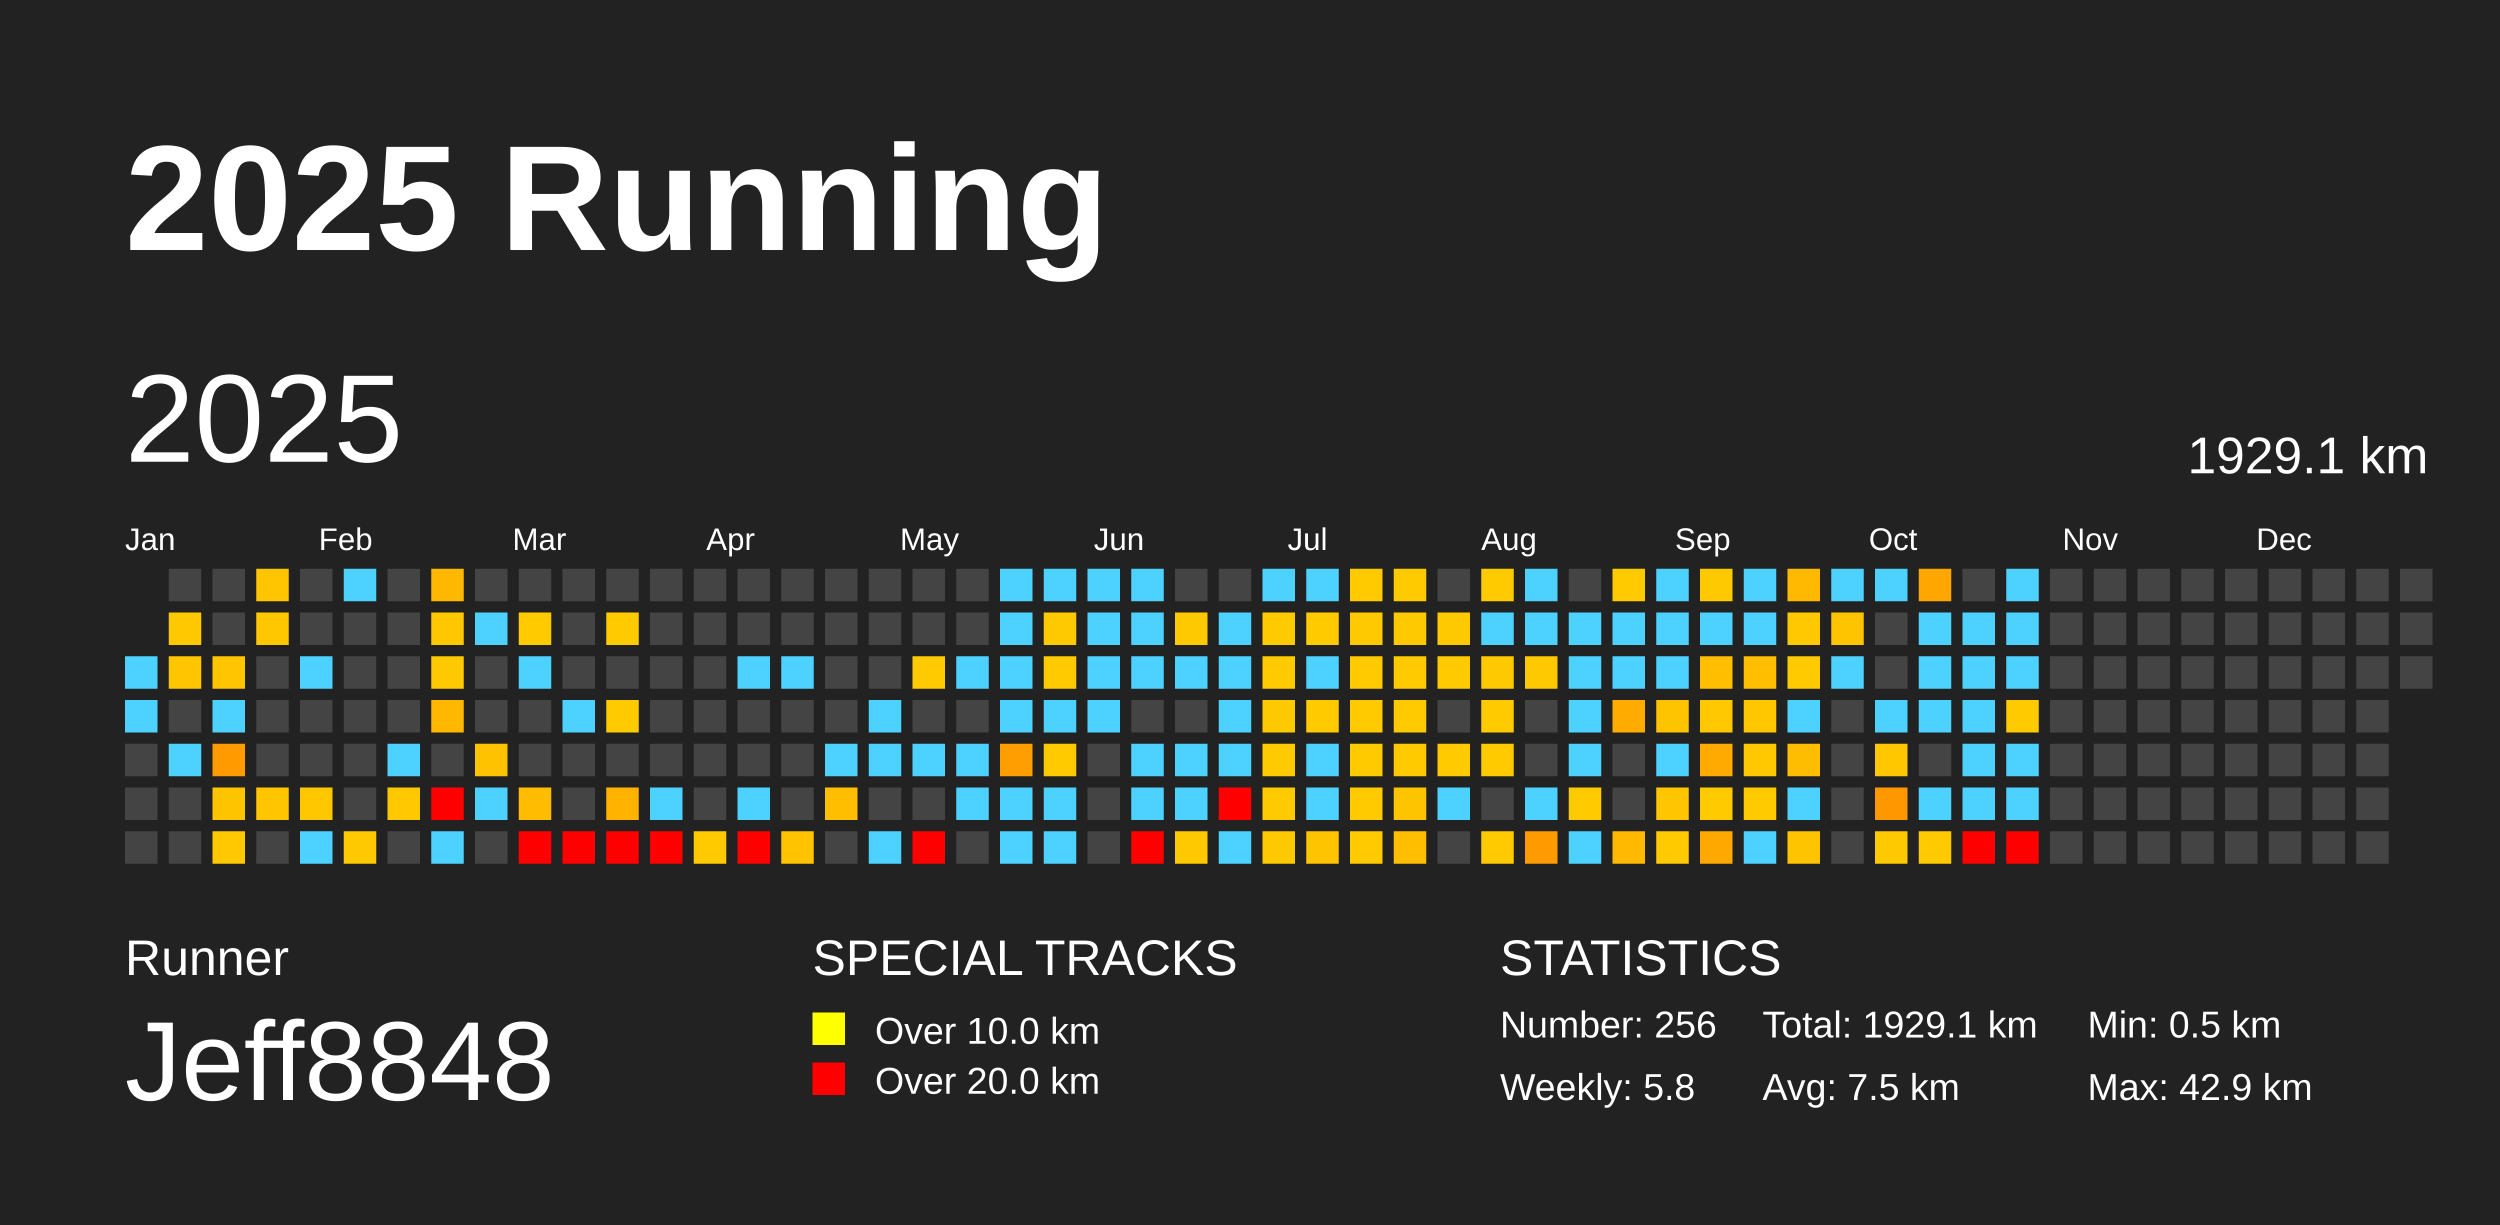
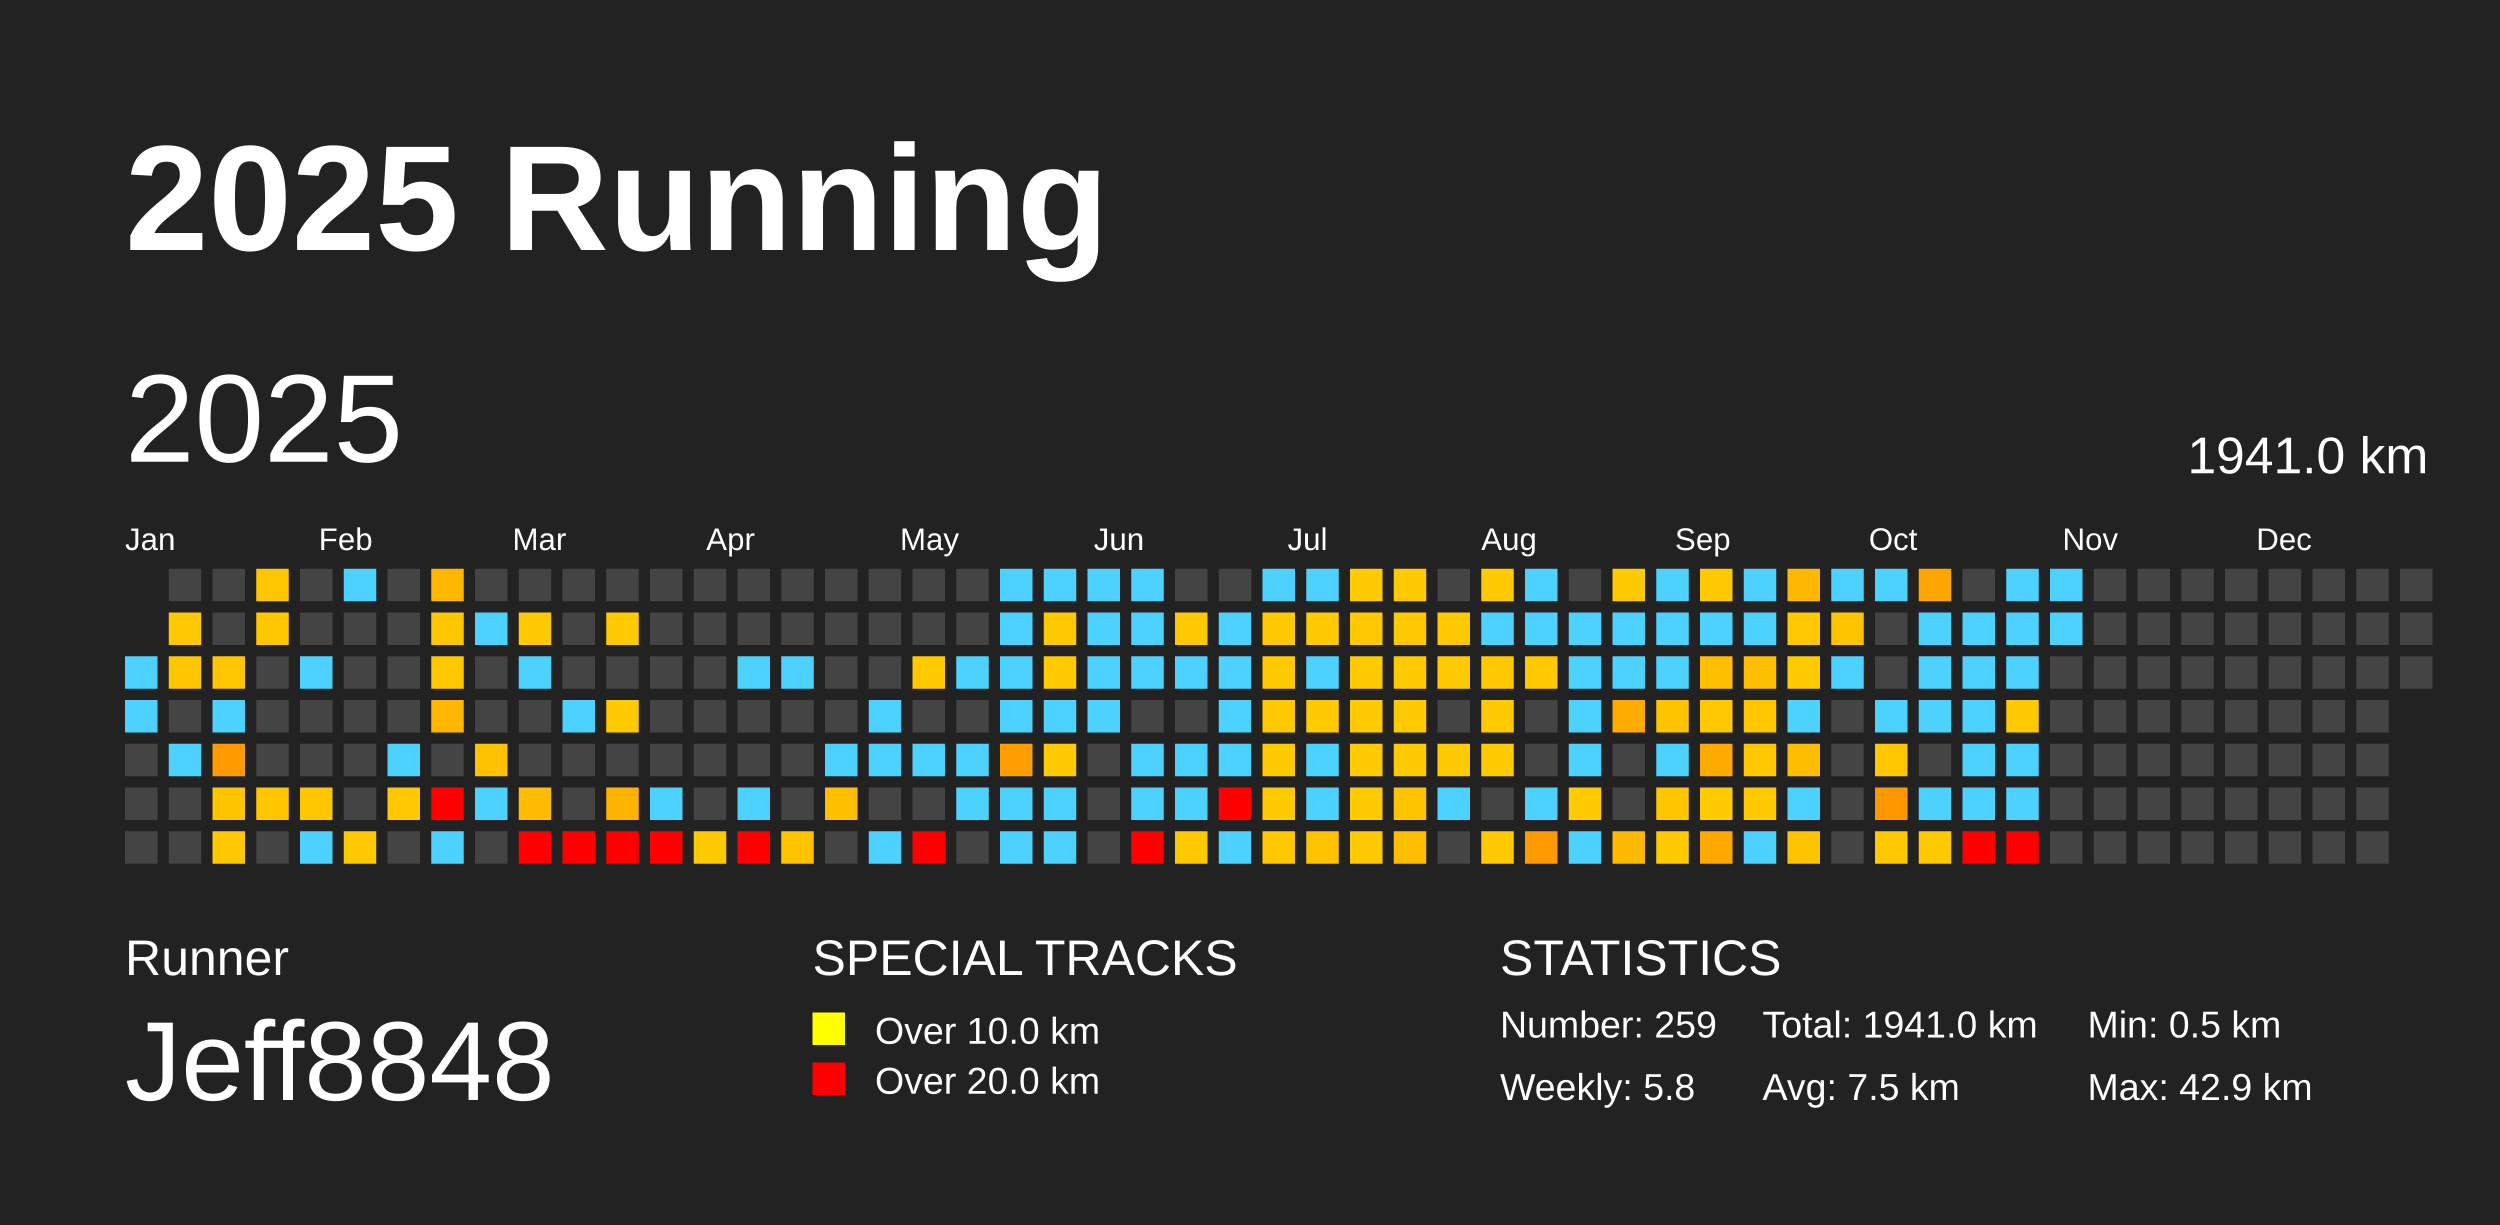
<svg xmlns="http://www.w3.org/2000/svg" baseProfile="full" height="98mm" version="1.1" viewBox="0,0,200,98" width="200mm">
  <defs />
  <rect fill="#222222" height="98" width="200" x="0" y="0" />
  <text fill="#FFFFFF" style="font-size:12px; font-family:Arial; font-weight:bold;" x="10" y="20">2025 Running</text>
  <text fill="#FFFFFF" style="font-size:4px; font-family:Arial" x="10" y="78">Runner</text>
  <text fill="#FFFFFF" style="font-size:9px; font-family:Arial" x="10" y="88">Jeff8848</text>
  <text fill="#FFFFFF" style="font-size:4px; font-family:Arial" x="65" y="78">SPECIAL TRACKS</text>
  <rect fill="yellow" height="2.6" width="2.6" x="65" y="81" />
  <text fill="#FFFFFF" style="font-size:3px; font-family:Arial" x="70" y="83.5">Over 10.0 km</text>
  <rect fill="red" height="2.6" width="2.6" x="65" y="85" />
  <text fill="#FFFFFF" style="font-size:3px; font-family:Arial" x="70" y="87.5">Over 20.0 km</text>
  <text fill="#FFFFFF" style="font-size:4px; font-family:Arial" x="120" y="78">STATISTICS</text>
-   <text fill="#FFFFFF" style="font-size:3px; font-family:Arial" x="120" y="83">Number: 256</text>
+   <text fill="#FFFFFF" style="font-size:3px; font-family:Arial" x="120" y="83">Number: 259</text>
  <text fill="#FFFFFF" style="font-size:3px; font-family:Arial" x="120" y="88">Weekly: 5.8</text>
-   <text fill="#FFFFFF" style="font-size:3px; font-family:Arial" x="141" y="83">Total: 1929.1 km</text>
+   <text fill="#FFFFFF" style="font-size:3px; font-family:Arial" x="141" y="83">Total: 1941.0 km</text>
  <text fill="#FFFFFF" style="font-size:3px; font-family:Arial" x="141" y="88">Avg: 7.5 km</text>
  <text fill="#FFFFFF" style="font-size:3px; font-family:Arial" x="167" y="83">Min: 0.5 km</text>
  <text fill="#FFFFFF" style="font-size:3px; font-family:Arial" x="167" y="88">Max: 42.9 km</text>
  <text dominant-baseline="hanging" fill="#FFFFFF" style="font-size:10.0px; font-family:Arial;" x="10" y="30">2025</text>
-   <text dominant-baseline="hanging" fill="#FFFFFF" style="font-size:4.125px; font-family:Arial;" x="175" y="35">1929.1 km</text>
+   <text dominant-baseline="hanging" fill="#FFFFFF" style="font-size:4.125px; font-family:Arial;" x="175" y="35">1941.0 km</text>
  <text fill="#FFFFFF" style="font-size:2.5px; font-family:Arial" x="10.0" y="44">Jan</text>
  <text fill="#FFFFFF" style="font-size:2.5px; font-family:Arial" x="25.5" y="44">Feb</text>
  <text fill="#FFFFFF" style="font-size:2.5px; font-family:Arial" x="41.0" y="44">Mar</text>
  <text fill="#FFFFFF" style="font-size:2.5px; font-family:Arial" x="56.5" y="44">Apr</text>
  <text fill="#FFFFFF" style="font-size:2.5px; font-family:Arial" x="72.0" y="44">May</text>
  <text fill="#FFFFFF" style="font-size:2.5px; font-family:Arial" x="87.5" y="44">Jun</text>
  <text fill="#FFFFFF" style="font-size:2.5px; font-family:Arial" x="103.0" y="44">Jul</text>
  <text fill="#FFFFFF" style="font-size:2.5px; font-family:Arial" x="118.5" y="44">Aug</text>
  <text fill="#FFFFFF" style="font-size:2.5px; font-family:Arial" x="134.0" y="44">Sep</text>
  <text fill="#FFFFFF" style="font-size:2.5px; font-family:Arial" x="149.5" y="44">Oct</text>
  <text fill="#FFFFFF" style="font-size:2.5px; font-family:Arial" x="165.0" y="44">Nov</text>
  <text fill="#FFFFFF" style="font-size:2.5px; font-family:Arial" x="180.5" y="44">Dec</text>
  <rect fill="#4dd2ff" height="2.6" width="2.6" x="10.0" y="52.5" />
  <rect fill="#4dd2ff" height="2.6" width="2.6" x="10.0" y="56.0" />
  <rect fill="#444444" height="2.6" width="2.6" x="10.0" y="59.5" />
  <rect fill="#444444" height="2.6" width="2.6" x="10.0" y="63.0" />
  <rect fill="#444444" height="2.6" width="2.6" x="10.0" y="66.5" />
  <rect fill="#444444" height="2.6" width="2.6" x="13.5" y="45.5" />
  <rect fill="#ffc800" height="2.6" width="2.6" x="13.5" y="49.0" />
  <rect fill="#ffc600" height="2.6" width="2.6" x="13.5" y="52.5" />
  <rect fill="#444444" height="2.6" width="2.6" x="13.5" y="56.0" />
  <rect fill="#4dd2ff" height="2.6" width="2.6" x="13.5" y="59.5" />
  <rect fill="#444444" height="2.6" width="2.6" x="13.5" y="63.0" />
  <rect fill="#444444" height="2.6" width="2.6" x="13.5" y="66.5" />
  <rect fill="#444444" height="2.6" width="2.6" x="17.0" y="45.5" />
  <rect fill="#444444" height="2.6" width="2.6" x="17.0" y="49.0" />
  <rect fill="#ffc500" height="2.6" width="2.6" x="17.0" y="52.5" />
  <rect fill="#4dd2ff" height="2.6" width="2.6" x="17.0" y="56.0" />
  <rect fill="#ff9a00" height="2.6" width="2.6" x="17.0" y="59.5" />
  <rect fill="#ffc400" height="2.6" width="2.6" x="17.0" y="63.0" />
  <rect fill="#ffc800" height="2.6" width="2.6" x="17.0" y="66.5" />
  <rect fill="#ffc500" height="2.6" width="2.6" x="20.5" y="45.5" />
  <rect fill="#ffc700" height="2.6" width="2.6" x="20.5" y="49.0" />
  <rect fill="#444444" height="2.6" width="2.6" x="20.5" y="52.5" />
  <rect fill="#444444" height="2.6" width="2.6" x="20.5" y="56.0" />
  <rect fill="#444444" height="2.6" width="2.6" x="20.5" y="59.5" />
  <rect fill="#ffc600" height="2.6" width="2.6" x="20.5" y="63.0" />
  <rect fill="#444444" height="2.6" width="2.6" x="20.5" y="66.5" />
  <rect fill="#444444" height="2.6" width="2.6" x="24.0" y="45.5" />
  <rect fill="#444444" height="2.6" width="2.6" x="24.0" y="49.0" />
  <rect fill="#4dd2ff" height="2.6" width="2.6" x="24.0" y="52.5" />
  <rect fill="#444444" height="2.6" width="2.6" x="24.0" y="56.0" />
  <rect fill="#444444" height="2.6" width="2.6" x="24.0" y="59.5" />
  <rect fill="#ffc700" height="2.6" width="2.6" x="24.0" y="63.0" />
  <rect fill="#4dd2ff" height="2.6" width="2.6" x="24.0" y="66.5" />
  <rect fill="#4dd2ff" height="2.6" width="2.6" x="27.5" y="45.5" />
  <rect fill="#444444" height="2.6" width="2.6" x="27.5" y="49.0" />
  <rect fill="#444444" height="2.6" width="2.6" x="27.5" y="52.5" />
  <rect fill="#444444" height="2.6" width="2.6" x="27.5" y="56.0" />
  <rect fill="#444444" height="2.6" width="2.6" x="27.5" y="59.5" />
  <rect fill="#444444" height="2.6" width="2.6" x="27.5" y="63.0" />
  <rect fill="#ffc900" height="2.6" width="2.6" x="27.5" y="66.5" />
  <rect fill="#444444" height="2.6" width="2.6" x="31.0" y="45.5" />
  <rect fill="#444444" height="2.6" width="2.6" x="31.0" y="49.0" />
  <rect fill="#444444" height="2.6" width="2.6" x="31.0" y="52.5" />
  <rect fill="#444444" height="2.6" width="2.6" x="31.0" y="56.0" />
  <rect fill="#4dd2ff" height="2.6" width="2.6" x="31.0" y="59.5" />
  <rect fill="#ffc800" height="2.6" width="2.6" x="31.0" y="63.0" />
  <rect fill="#444444" height="2.6" width="2.6" x="31.0" y="66.5" />
  <rect fill="#ffb700" height="2.6" width="2.6" x="34.5" y="45.5" />
  <rect fill="#ffc700" height="2.6" width="2.6" x="34.5" y="49.0" />
  <rect fill="#ffc900" height="2.6" width="2.6" x="34.5" y="52.5" />
  <rect fill="#ffb700" height="2.6" width="2.6" x="34.5" y="56.0" />
  <rect fill="#444444" height="2.6" width="2.6" x="34.5" y="59.5" />
  <rect fill="red" height="2.6" width="2.6" x="34.5" y="63.0" />
  <rect fill="#4dd2ff" height="2.6" width="2.6" x="34.5" y="66.5" />
  <rect fill="#444444" height="2.6" width="2.6" x="38.0" y="45.5" />
  <rect fill="#4dd2ff" height="2.6" width="2.6" x="38.0" y="49.0" />
  <rect fill="#444444" height="2.6" width="2.6" x="38.0" y="52.5" />
  <rect fill="#444444" height="2.6" width="2.6" x="38.0" y="56.0" />
  <rect fill="#ffc200" height="2.6" width="2.6" x="38.0" y="59.5" />
  <rect fill="#4dd2ff" height="2.6" width="2.6" x="38.0" y="63.0" />
  <rect fill="#444444" height="2.6" width="2.6" x="38.0" y="66.5" />
  <rect fill="#444444" height="2.6" width="2.6" x="41.5" y="45.5" />
  <rect fill="#ffca00" height="2.6" width="2.6" x="41.5" y="49.0" />
  <rect fill="#4dd2ff" height="2.6" width="2.6" x="41.5" y="52.5" />
  <rect fill="#444444" height="2.6" width="2.6" x="41.5" y="56.0" />
  <rect fill="#444444" height="2.6" width="2.6" x="41.5" y="59.5" />
  <rect fill="#ffbc00" height="2.6" width="2.6" x="41.5" y="63.0" />
  <rect fill="red" height="2.6" width="2.6" x="41.5" y="66.5" />
  <rect fill="#444444" height="2.6" width="2.6" x="45.0" y="45.5" />
  <rect fill="#444444" height="2.6" width="2.6" x="45.0" y="49.0" />
  <rect fill="#444444" height="2.6" width="2.6" x="45.0" y="52.5" />
  <rect fill="#4dd2ff" height="2.6" width="2.6" x="45.0" y="56.0" />
  <rect fill="#444444" height="2.6" width="2.6" x="45.0" y="59.5" />
  <rect fill="#444444" height="2.6" width="2.6" x="45.0" y="63.0" />
  <rect fill="red" height="2.6" width="2.6" x="45.0" y="66.5" />
  <rect fill="#444444" height="2.6" width="2.6" x="48.5" y="45.5" />
  <rect fill="#ffca00" height="2.6" width="2.6" x="48.5" y="49.0" />
  <rect fill="#444444" height="2.6" width="2.6" x="48.5" y="52.5" />
  <rect fill="#ffca00" height="2.6" width="2.6" x="48.5" y="56.0" />
  <rect fill="#444444" height="2.6" width="2.6" x="48.5" y="59.5" />
  <rect fill="#ffb200" height="2.6" width="2.6" x="48.5" y="63.0" />
  <rect fill="red" height="2.6" width="2.6" x="48.5" y="66.5" />
  <rect fill="#444444" height="2.6" width="2.6" x="52.0" y="45.5" />
  <rect fill="#444444" height="2.6" width="2.6" x="52.0" y="49.0" />
  <rect fill="#444444" height="2.6" width="2.6" x="52.0" y="52.5" />
  <rect fill="#444444" height="2.6" width="2.6" x="52.0" y="56.0" />
  <rect fill="#444444" height="2.6" width="2.6" x="52.0" y="59.5" />
  <rect fill="#4dd2ff" height="2.6" width="2.6" x="52.0" y="63.0" />
  <rect fill="red" height="2.6" width="2.6" x="52.0" y="66.5" />
  <rect fill="#444444" height="2.6" width="2.6" x="55.5" y="45.5" />
  <rect fill="#444444" height="2.6" width="2.6" x="55.5" y="49.0" />
  <rect fill="#444444" height="2.6" width="2.6" x="55.5" y="52.5" />
  <rect fill="#444444" height="2.6" width="2.6" x="55.5" y="56.0" />
  <rect fill="#444444" height="2.6" width="2.6" x="55.5" y="59.5" />
  <rect fill="#444444" height="2.6" width="2.6" x="55.5" y="63.0" />
  <rect fill="#ffca00" height="2.6" width="2.6" x="55.5" y="66.5" />
  <rect fill="#444444" height="2.6" width="2.6" x="59.0" y="45.5" />
  <rect fill="#444444" height="2.6" width="2.6" x="59.0" y="49.0" />
  <rect fill="#4dd2ff" height="2.6" width="2.6" x="59.0" y="52.5" />
  <rect fill="#444444" height="2.6" width="2.6" x="59.0" y="56.0" />
  <rect fill="#444444" height="2.6" width="2.6" x="59.0" y="59.5" />
  <rect fill="#4dd2ff" height="2.6" width="2.6" x="59.0" y="63.0" />
  <rect fill="red" height="2.6" width="2.6" x="59.0" y="66.5" />
  <rect fill="#444444" height="2.6" width="2.6" x="62.5" y="45.5" />
  <rect fill="#444444" height="2.6" width="2.6" x="62.5" y="49.0" />
  <rect fill="#4dd2ff" height="2.6" width="2.6" x="62.5" y="52.5" />
  <rect fill="#444444" height="2.6" width="2.6" x="62.5" y="56.0" />
  <rect fill="#444444" height="2.6" width="2.6" x="62.5" y="59.5" />
  <rect fill="#444444" height="2.6" width="2.6" x="62.5" y="63.0" />
  <rect fill="#ffc300" height="2.6" width="2.6" x="62.5" y="66.5" />
  <rect fill="#444444" height="2.6" width="2.6" x="66.0" y="45.5" />
  <rect fill="#444444" height="2.6" width="2.6" x="66.0" y="49.0" />
  <rect fill="#444444" height="2.6" width="2.6" x="66.0" y="52.5" />
  <rect fill="#444444" height="2.6" width="2.6" x="66.0" y="56.0" />
  <rect fill="#4dd2ff" height="2.6" width="2.6" x="66.0" y="59.5" />
  <rect fill="#ffbf00" height="2.6" width="2.6" x="66.0" y="63.0" />
  <rect fill="#444444" height="2.6" width="2.6" x="66.0" y="66.5" />
  <rect fill="#444444" height="2.6" width="2.6" x="69.5" y="45.5" />
  <rect fill="#444444" height="2.6" width="2.6" x="69.5" y="49.0" />
  <rect fill="#444444" height="2.6" width="2.6" x="69.5" y="52.5" />
  <rect fill="#4dd2ff" height="2.6" width="2.6" x="69.5" y="56.0" />
  <rect fill="#4dd2ff" height="2.6" width="2.6" x="69.5" y="59.5" />
  <rect fill="#444444" height="2.6" width="2.6" x="69.5" y="63.0" />
  <rect fill="#4dd2ff" height="2.6" width="2.6" x="69.5" y="66.5" />
  <rect fill="#444444" height="2.6" width="2.6" x="73.0" y="45.5" />
  <rect fill="#444444" height="2.6" width="2.6" x="73.0" y="49.0" />
  <rect fill="#ffca00" height="2.6" width="2.6" x="73.0" y="52.5" />
  <rect fill="#444444" height="2.6" width="2.6" x="73.0" y="56.0" />
  <rect fill="#4dd2ff" height="2.6" width="2.6" x="73.0" y="59.5" />
  <rect fill="#444444" height="2.6" width="2.6" x="73.0" y="63.0" />
  <rect fill="red" height="2.6" width="2.6" x="73.0" y="66.5" />
  <rect fill="#444444" height="2.6" width="2.6" x="76.5" y="45.5" />
  <rect fill="#444444" height="2.6" width="2.6" x="76.5" y="49.0" />
  <rect fill="#4dd2ff" height="2.6" width="2.6" x="76.5" y="52.5" />
  <rect fill="#444444" height="2.6" width="2.6" x="76.5" y="56.0" />
  <rect fill="#4dd2ff" height="2.6" width="2.6" x="76.5" y="59.5" />
  <rect fill="#4dd2ff" height="2.6" width="2.6" x="76.5" y="63.0" />
  <rect fill="#444444" height="2.6" width="2.6" x="76.5" y="66.5" />
  <rect fill="#4dd2ff" height="2.6" width="2.6" x="80.0" y="45.5" />
  <rect fill="#4dd2ff" height="2.6" width="2.6" x="80.0" y="49.0" />
  <rect fill="#4dd2ff" height="2.6" width="2.6" x="80.0" y="52.5" />
  <rect fill="#4dd2ff" height="2.6" width="2.6" x="80.0" y="56.0" />
  <rect fill="#ff9e00" height="2.6" width="2.6" x="80.0" y="59.5" />
  <rect fill="#4dd2ff" height="2.6" width="2.6" x="80.0" y="63.0" />
  <rect fill="#4dd2ff" height="2.6" width="2.6" x="80.0" y="66.5" />
  <rect fill="#4dd2ff" height="2.6" width="2.6" x="83.5" y="45.5" />
  <rect fill="#ffc900" height="2.6" width="2.6" x="83.5" y="49.0" />
  <rect fill="#ffca00" height="2.6" width="2.6" x="83.5" y="52.5" />
  <rect fill="#4dd2ff" height="2.6" width="2.6" x="83.5" y="56.0" />
  <rect fill="#ffca00" height="2.6" width="2.6" x="83.5" y="59.5" />
  <rect fill="#4dd2ff" height="2.6" width="2.6" x="83.5" y="63.0" />
  <rect fill="#4dd2ff" height="2.6" width="2.6" x="83.5" y="66.5" />
  <rect fill="#4dd2ff" height="2.6" width="2.6" x="87.0" y="45.5" />
  <rect fill="#4dd2ff" height="2.6" width="2.6" x="87.0" y="49.0" />
  <rect fill="#4dd2ff" height="2.6" width="2.6" x="87.0" y="52.5" />
  <rect fill="#4dd2ff" height="2.6" width="2.6" x="87.0" y="56.0" />
  <rect fill="#444444" height="2.6" width="2.6" x="87.0" y="59.5" />
  <rect fill="#444444" height="2.6" width="2.6" x="87.0" y="63.0" />
  <rect fill="#444444" height="2.6" width="2.6" x="87.0" y="66.5" />
  <rect fill="#4dd2ff" height="2.6" width="2.6" x="90.5" y="45.5" />
  <rect fill="#4dd2ff" height="2.6" width="2.6" x="90.5" y="49.0" />
  <rect fill="#4dd2ff" height="2.6" width="2.6" x="90.5" y="52.5" />
  <rect fill="#444444" height="2.6" width="2.6" x="90.5" y="56.0" />
  <rect fill="#4dd2ff" height="2.6" width="2.6" x="90.5" y="59.5" />
  <rect fill="#4dd2ff" height="2.6" width="2.6" x="90.5" y="63.0" />
  <rect fill="red" height="2.6" width="2.6" x="90.5" y="66.5" />
  <rect fill="#444444" height="2.6" width="2.6" x="94.0" y="45.5" />
  <rect fill="#ffc900" height="2.6" width="2.6" x="94.0" y="49.0" />
  <rect fill="#4dd2ff" height="2.6" width="2.6" x="94.0" y="52.5" />
  <rect fill="#444444" height="2.6" width="2.6" x="94.0" y="56.0" />
  <rect fill="#4dd2ff" height="2.6" width="2.6" x="94.0" y="59.5" />
  <rect fill="#4dd2ff" height="2.6" width="2.6" x="94.0" y="63.0" />
  <rect fill="#ffc900" height="2.6" width="2.6" x="94.0" y="66.5" />
  <rect fill="#444444" height="2.6" width="2.6" x="97.5" y="45.5" />
  <rect fill="#4dd2ff" height="2.6" width="2.6" x="97.5" y="49.0" />
  <rect fill="#4dd2ff" height="2.6" width="2.6" x="97.5" y="52.5" />
  <rect fill="#4dd2ff" height="2.6" width="2.6" x="97.5" y="56.0" />
  <rect fill="#4dd2ff" height="2.6" width="2.6" x="97.5" y="59.5" />
  <rect fill="red" height="2.6" width="2.6" x="97.5" y="63.0" />
  <rect fill="#4dd2ff" height="2.6" width="2.6" x="97.5" y="66.5" />
  <rect fill="#4dd2ff" height="2.6" width="2.6" x="101.0" y="45.5" />
  <rect fill="#ffcb00" height="2.6" width="2.6" x="101.0" y="49.0" />
  <rect fill="#ffca00" height="2.6" width="2.6" x="101.0" y="52.5" />
  <rect fill="#ffc900" height="2.6" width="2.6" x="101.0" y="56.0" />
  <rect fill="#ffca00" height="2.6" width="2.6" x="101.0" y="59.5" />
  <rect fill="#ffca00" height="2.6" width="2.6" x="101.0" y="63.0" />
  <rect fill="#ffc900" height="2.6" width="2.6" x="101.0" y="66.5" />
  <rect fill="#4dd2ff" height="2.6" width="2.6" x="104.5" y="45.5" />
  <rect fill="#ffca00" height="2.6" width="2.6" x="104.5" y="49.0" />
  <rect fill="#4dd2ff" height="2.6" width="2.6" x="104.5" y="52.5" />
  <rect fill="#ffca00" height="2.6" width="2.6" x="104.5" y="56.0" />
  <rect fill="#4dd2ff" height="2.6" width="2.6" x="104.5" y="59.5" />
  <rect fill="#4dd2ff" height="2.6" width="2.6" x="104.5" y="63.0" />
  <rect fill="#ffc400" height="2.6" width="2.6" x="104.5" y="66.5" />
  <rect fill="#ffca00" height="2.6" width="2.6" x="108.0" y="45.5" />
  <rect fill="#ffc900" height="2.6" width="2.6" x="108.0" y="49.0" />
  <rect fill="#ffca00" height="2.6" width="2.6" x="108.0" y="52.5" />
  <rect fill="#ffca00" height="2.6" width="2.6" x="108.0" y="56.0" />
  <rect fill="#ffca00" height="2.6" width="2.6" x="108.0" y="59.5" />
  <rect fill="#ffca00" height="2.6" width="2.6" x="108.0" y="63.0" />
  <rect fill="#ffca00" height="2.6" width="2.6" x="108.0" y="66.5" />
  <rect fill="#ffca00" height="2.6" width="2.6" x="111.5" y="45.5" />
  <rect fill="#ffc900" height="2.6" width="2.6" x="111.5" y="49.0" />
  <rect fill="#ffca00" height="2.6" width="2.6" x="111.5" y="52.5" />
  <rect fill="#ffca00" height="2.6" width="2.6" x="111.5" y="56.0" />
  <rect fill="#ffca00" height="2.6" width="2.6" x="111.5" y="59.5" />
  <rect fill="#ffc400" height="2.6" width="2.6" x="111.5" y="63.0" />
  <rect fill="#ffbf00" height="2.6" width="2.6" x="111.5" y="66.5" />
  <rect fill="#444444" height="2.6" width="2.6" x="115.0" y="45.5" />
  <rect fill="#ffc900" height="2.6" width="2.6" x="115.0" y="49.0" />
  <rect fill="#ffca00" height="2.6" width="2.6" x="115.0" y="52.5" />
  <rect fill="#444444" height="2.6" width="2.6" x="115.0" y="56.0" />
  <rect fill="#ffca00" height="2.6" width="2.6" x="115.0" y="59.5" />
  <rect fill="#4dd2ff" height="2.6" width="2.6" x="115.0" y="63.0" />
  <rect fill="#444444" height="2.6" width="2.6" x="115.0" y="66.5" />
  <rect fill="#ffca00" height="2.6" width="2.6" x="118.5" y="45.5" />
  <rect fill="#4dd2ff" height="2.6" width="2.6" x="118.5" y="49.0" />
  <rect fill="#ffc900" height="2.6" width="2.6" x="118.5" y="52.5" />
  <rect fill="#ffca00" height="2.6" width="2.6" x="118.5" y="56.0" />
  <rect fill="#ffca00" height="2.6" width="2.6" x="118.5" y="59.5" />
  <rect fill="#444444" height="2.6" width="2.6" x="118.5" y="63.0" />
  <rect fill="#ffcb00" height="2.6" width="2.6" x="118.5" y="66.5" />
  <rect fill="#4dd2ff" height="2.6" width="2.6" x="122.0" y="45.5" />
  <rect fill="#4dd2ff" height="2.6" width="2.6" x="122.0" y="49.0" />
  <rect fill="#ffc900" height="2.6" width="2.6" x="122.0" y="52.5" />
  <rect fill="#444444" height="2.6" width="2.6" x="122.0" y="56.0" />
  <rect fill="#444444" height="2.6" width="2.6" x="122.0" y="59.5" />
  <rect fill="#4dd2ff" height="2.6" width="2.6" x="122.0" y="63.0" />
  <rect fill="#ff9a00" height="2.6" width="2.6" x="122.0" y="66.5" />
  <rect fill="#444444" height="2.6" width="2.6" x="125.5" y="45.5" />
  <rect fill="#4dd2ff" height="2.6" width="2.6" x="125.5" y="49.0" />
  <rect fill="#4dd2ff" height="2.6" width="2.6" x="125.5" y="52.5" />
  <rect fill="#4dd2ff" height="2.6" width="2.6" x="125.5" y="56.0" />
  <rect fill="#4dd2ff" height="2.6" width="2.6" x="125.5" y="59.5" />
  <rect fill="#ffca00" height="2.6" width="2.6" x="125.5" y="63.0" />
  <rect fill="#4dd2ff" height="2.6" width="2.6" x="125.5" y="66.5" />
  <rect fill="#ffca00" height="2.6" width="2.6" x="129.0" y="45.5" />
  <rect fill="#4dd2ff" height="2.6" width="2.6" x="129.0" y="49.0" />
  <rect fill="#4dd2ff" height="2.6" width="2.6" x="129.0" y="52.5" />
  <rect fill="#ffab00" height="2.6" width="2.6" x="129.0" y="56.0" />
  <rect fill="#444444" height="2.6" width="2.6" x="129.0" y="59.5" />
  <rect fill="#444444" height="2.6" width="2.6" x="129.0" y="63.0" />
  <rect fill="#ffb900" height="2.6" width="2.6" x="129.0" y="66.5" />
  <rect fill="#4dd2ff" height="2.6" width="2.6" x="132.5" y="45.5" />
  <rect fill="#4dd2ff" height="2.6" width="2.6" x="132.5" y="49.0" />
  <rect fill="#4dd2ff" height="2.6" width="2.6" x="132.5" y="52.5" />
  <rect fill="#ffc400" height="2.6" width="2.6" x="132.5" y="56.0" />
  <rect fill="#4dd2ff" height="2.6" width="2.6" x="132.5" y="59.5" />
  <rect fill="#ffc600" height="2.6" width="2.6" x="132.5" y="63.0" />
  <rect fill="#ffca00" height="2.6" width="2.6" x="132.5" y="66.5" />
  <rect fill="#ffc900" height="2.6" width="2.6" x="136.0" y="45.5" />
  <rect fill="#4dd2ff" height="2.6" width="2.6" x="136.0" y="49.0" />
  <rect fill="#ffbf00" height="2.6" width="2.6" x="136.0" y="52.5" />
  <rect fill="#ffc800" height="2.6" width="2.6" x="136.0" y="56.0" />
  <rect fill="#ffaa00" height="2.6" width="2.6" x="136.0" y="59.5" />
  <rect fill="#ffca00" height="2.6" width="2.6" x="136.0" y="63.0" />
  <rect fill="#ffa900" height="2.6" width="2.6" x="136.0" y="66.5" />
  <rect fill="#4dd2ff" height="2.6" width="2.6" x="139.5" y="45.5" />
  <rect fill="#4dd2ff" height="2.6" width="2.6" x="139.5" y="49.0" />
  <rect fill="#ffbe00" height="2.6" width="2.6" x="139.5" y="52.5" />
  <rect fill="#ffc700" height="2.6" width="2.6" x="139.5" y="56.0" />
  <rect fill="#ffc800" height="2.6" width="2.6" x="139.5" y="59.5" />
  <rect fill="#ffca00" height="2.6" width="2.6" x="139.5" y="63.0" />
  <rect fill="#4dd2ff" height="2.6" width="2.6" x="139.5" y="66.5" />
  <rect fill="#ffb900" height="2.6" width="2.6" x="143.0" y="45.5" />
  <rect fill="#ffc800" height="2.6" width="2.6" x="143.0" y="49.0" />
  <rect fill="#ffca00" height="2.6" width="2.6" x="143.0" y="52.5" />
  <rect fill="#4dd2ff" height="2.6" width="2.6" x="143.0" y="56.0" />
  <rect fill="#ffbd00" height="2.6" width="2.6" x="143.0" y="59.5" />
  <rect fill="#4dd2ff" height="2.6" width="2.6" x="143.0" y="63.0" />
  <rect fill="#ffc400" height="2.6" width="2.6" x="143.0" y="66.5" />
  <rect fill="#4dd2ff" height="2.6" width="2.6" x="146.5" y="45.5" />
  <rect fill="#ffc400" height="2.6" width="2.6" x="146.5" y="49.0" />
  <rect fill="#4dd2ff" height="2.6" width="2.6" x="146.5" y="52.5" />
  <rect fill="#444444" height="2.6" width="2.6" x="146.5" y="56.0" />
  <rect fill="#444444" height="2.6" width="2.6" x="146.5" y="59.5" />
  <rect fill="#444444" height="2.6" width="2.6" x="146.5" y="63.0" />
  <rect fill="#444444" height="2.6" width="2.6" x="146.5" y="66.5" />
  <rect fill="#4dd2ff" height="2.6" width="2.6" x="150.0" y="45.5" />
  <rect fill="#444444" height="2.6" width="2.6" x="150.0" y="49.0" />
  <rect fill="#444444" height="2.6" width="2.6" x="150.0" y="52.5" />
  <rect fill="#4dd2ff" height="2.6" width="2.6" x="150.0" y="56.0" />
  <rect fill="#ffc700" height="2.6" width="2.6" x="150.0" y="59.5" />
  <rect fill="#ff9700" height="2.6" width="2.6" x="150.0" y="63.0" />
  <rect fill="#ffc900" height="2.6" width="2.6" x="150.0" y="66.5" />
  <rect fill="#ffa600" height="2.6" width="2.6" x="153.5" y="45.5" />
  <rect fill="#4dd2ff" height="2.6" width="2.6" x="153.5" y="49.0" />
  <rect fill="#4dd2ff" height="2.6" width="2.6" x="153.5" y="52.5" />
  <rect fill="#4dd2ff" height="2.6" width="2.6" x="153.5" y="56.0" />
  <rect fill="#444444" height="2.6" width="2.6" x="153.5" y="59.5" />
  <rect fill="#4dd2ff" height="2.6" width="2.6" x="153.5" y="63.0" />
  <rect fill="#ffca00" height="2.6" width="2.6" x="153.5" y="66.5" />
  <rect fill="#444444" height="2.6" width="2.6" x="157.0" y="45.5" />
  <rect fill="#4dd2ff" height="2.6" width="2.6" x="157.0" y="49.0" />
  <rect fill="#4dd2ff" height="2.6" width="2.6" x="157.0" y="52.5" />
  <rect fill="#4dd2ff" height="2.6" width="2.6" x="157.0" y="56.0" />
  <rect fill="#4dd2ff" height="2.6" width="2.6" x="157.0" y="59.5" />
  <rect fill="#4dd2ff" height="2.6" width="2.6" x="157.0" y="63.0" />
  <rect fill="red" height="2.6" width="2.6" x="157.0" y="66.5" />
  <rect fill="#4dd2ff" height="2.6" width="2.6" x="160.5" y="45.5" />
  <rect fill="#4dd2ff" height="2.6" width="2.6" x="160.5" y="49.0" />
  <rect fill="#4dd2ff" height="2.6" width="2.6" x="160.5" y="52.5" />
  <rect fill="#ffca00" height="2.6" width="2.6" x="160.5" y="56.0" />
  <rect fill="#4dd2ff" height="2.6" width="2.6" x="160.5" y="59.5" />
  <rect fill="#4dd2ff" height="2.6" width="2.6" x="160.5" y="63.0" />
  <rect fill="red" height="2.6" width="2.6" x="160.5" y="66.5" />
-   <rect fill="#444444" height="2.6" width="2.6" x="164.0" y="45.5" />
-   <rect fill="#444444" height="2.6" width="2.6" x="164.0" y="49.0" />
+   <rect fill="#4dd2ff" height="2.6" width="2.6" x="164.0" y="45.5" />
+   <rect fill="#4dd2ff" height="2.6" width="2.6" x="164.0" y="49.0" />
  <rect fill="#444444" height="2.6" width="2.6" x="164.0" y="52.5" />
  <rect fill="#444444" height="2.6" width="2.6" x="164.0" y="56.0" />
  <rect fill="#444444" height="2.6" width="2.6" x="164.0" y="59.5" />
  <rect fill="#444444" height="2.6" width="2.6" x="164.0" y="63.0" />
  <rect fill="#444444" height="2.6" width="2.6" x="164.0" y="66.5" />
  <rect fill="#444444" height="2.6" width="2.6" x="167.5" y="45.5" />
  <rect fill="#444444" height="2.6" width="2.6" x="167.5" y="49.0" />
  <rect fill="#444444" height="2.6" width="2.6" x="167.5" y="52.5" />
  <rect fill="#444444" height="2.6" width="2.6" x="167.5" y="56.0" />
  <rect fill="#444444" height="2.6" width="2.6" x="167.5" y="59.5" />
  <rect fill="#444444" height="2.6" width="2.6" x="167.5" y="63.0" />
  <rect fill="#444444" height="2.6" width="2.6" x="167.5" y="66.5" />
  <rect fill="#444444" height="2.6" width="2.6" x="171.0" y="45.5" />
  <rect fill="#444444" height="2.6" width="2.6" x="171.0" y="49.0" />
  <rect fill="#444444" height="2.6" width="2.6" x="171.0" y="52.5" />
  <rect fill="#444444" height="2.6" width="2.6" x="171.0" y="56.0" />
  <rect fill="#444444" height="2.6" width="2.6" x="171.0" y="59.5" />
  <rect fill="#444444" height="2.6" width="2.6" x="171.0" y="63.0" />
  <rect fill="#444444" height="2.6" width="2.6" x="171.0" y="66.5" />
  <rect fill="#444444" height="2.6" width="2.6" x="174.5" y="45.5" />
  <rect fill="#444444" height="2.6" width="2.6" x="174.5" y="49.0" />
  <rect fill="#444444" height="2.6" width="2.6" x="174.5" y="52.5" />
  <rect fill="#444444" height="2.6" width="2.6" x="174.5" y="56.0" />
  <rect fill="#444444" height="2.6" width="2.6" x="174.5" y="59.5" />
  <rect fill="#444444" height="2.6" width="2.6" x="174.5" y="63.0" />
  <rect fill="#444444" height="2.6" width="2.6" x="174.5" y="66.5" />
  <rect fill="#444444" height="2.6" width="2.6" x="178.0" y="45.5" />
  <rect fill="#444444" height="2.6" width="2.6" x="178.0" y="49.0" />
  <rect fill="#444444" height="2.6" width="2.6" x="178.0" y="52.5" />
  <rect fill="#444444" height="2.6" width="2.6" x="178.0" y="56.0" />
  <rect fill="#444444" height="2.6" width="2.6" x="178.0" y="59.5" />
  <rect fill="#444444" height="2.6" width="2.6" x="178.0" y="63.0" />
  <rect fill="#444444" height="2.6" width="2.6" x="178.0" y="66.5" />
  <rect fill="#444444" height="2.6" width="2.6" x="181.5" y="45.5" />
  <rect fill="#444444" height="2.6" width="2.6" x="181.5" y="49.0" />
  <rect fill="#444444" height="2.6" width="2.6" x="181.5" y="52.5" />
  <rect fill="#444444" height="2.6" width="2.6" x="181.5" y="56.0" />
  <rect fill="#444444" height="2.6" width="2.6" x="181.5" y="59.5" />
  <rect fill="#444444" height="2.6" width="2.6" x="181.5" y="63.0" />
  <rect fill="#444444" height="2.6" width="2.6" x="181.5" y="66.5" />
  <rect fill="#444444" height="2.6" width="2.6" x="185.0" y="45.5" />
  <rect fill="#444444" height="2.6" width="2.6" x="185.0" y="49.0" />
  <rect fill="#444444" height="2.6" width="2.6" x="185.0" y="52.5" />
  <rect fill="#444444" height="2.6" width="2.6" x="185.0" y="56.0" />
  <rect fill="#444444" height="2.6" width="2.6" x="185.0" y="59.5" />
  <rect fill="#444444" height="2.6" width="2.6" x="185.0" y="63.0" />
  <rect fill="#444444" height="2.6" width="2.6" x="185.0" y="66.5" />
  <rect fill="#444444" height="2.6" width="2.6" x="188.5" y="45.5" />
  <rect fill="#444444" height="2.6" width="2.6" x="188.5" y="49.0" />
  <rect fill="#444444" height="2.6" width="2.6" x="188.5" y="52.5" />
  <rect fill="#444444" height="2.6" width="2.6" x="188.5" y="56.0" />
  <rect fill="#444444" height="2.6" width="2.6" x="188.5" y="59.5" />
  <rect fill="#444444" height="2.6" width="2.6" x="188.5" y="63.0" />
  <rect fill="#444444" height="2.6" width="2.6" x="188.5" y="66.5" />
  <rect fill="#444444" height="2.6" width="2.6" x="192.0" y="45.5" />
  <rect fill="#444444" height="2.6" width="2.6" x="192.0" y="49.0" />
  <rect fill="#444444" height="2.6" width="2.6" x="192.0" y="52.5" />
</svg>
